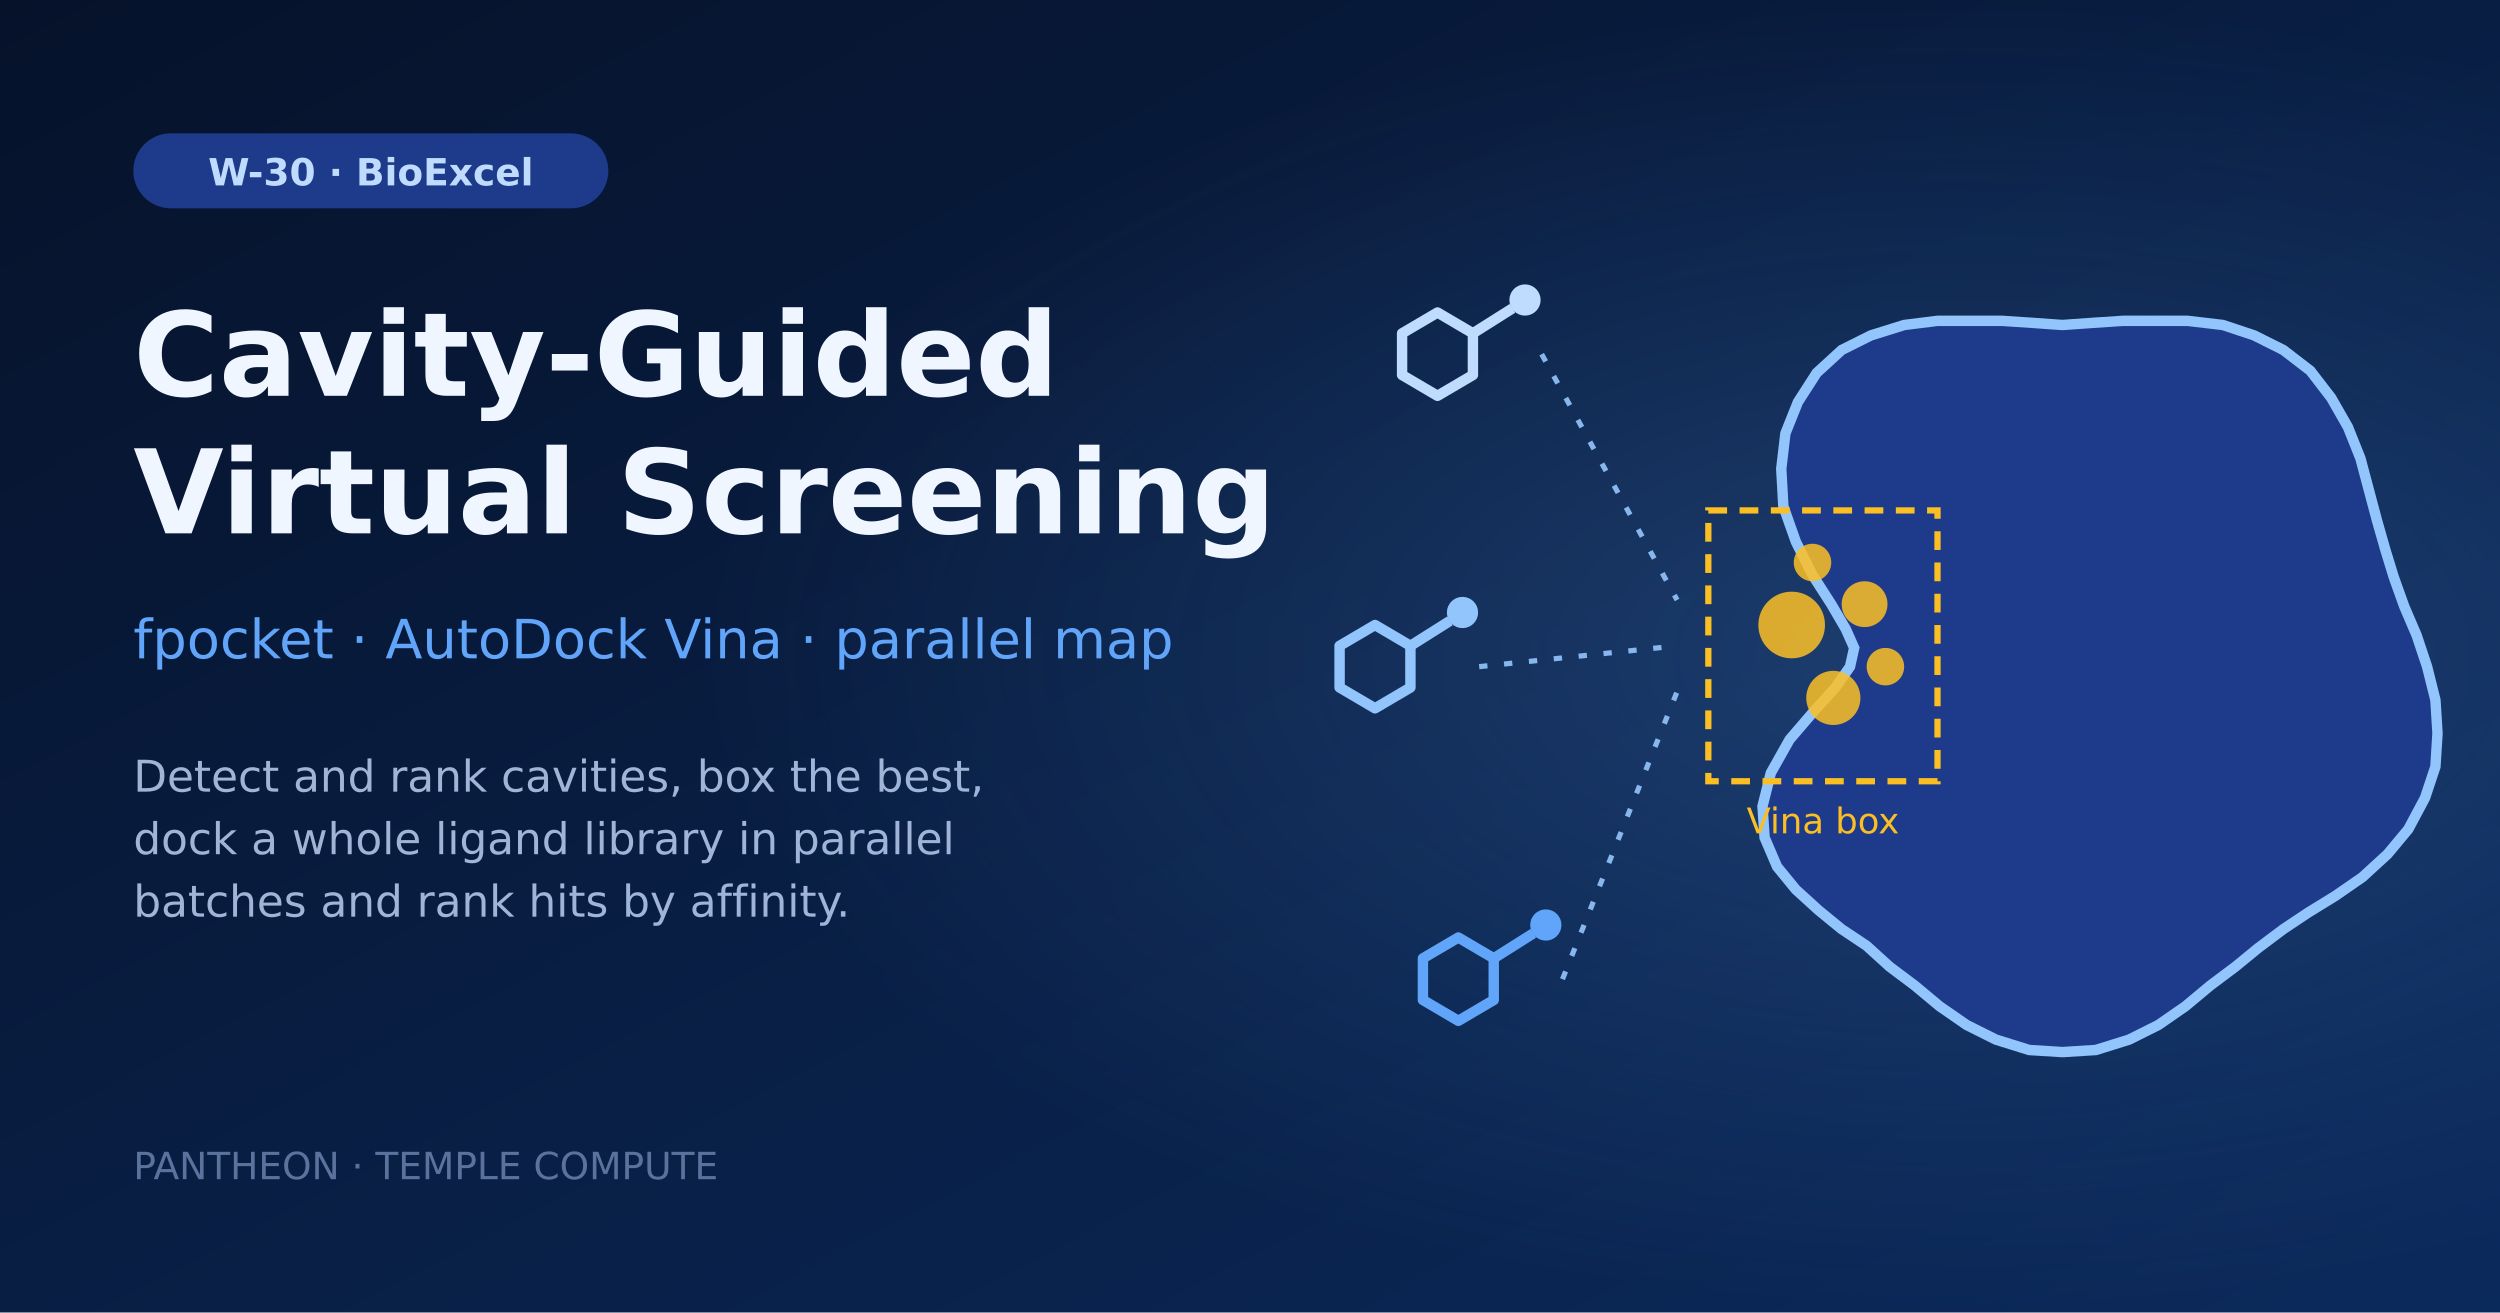
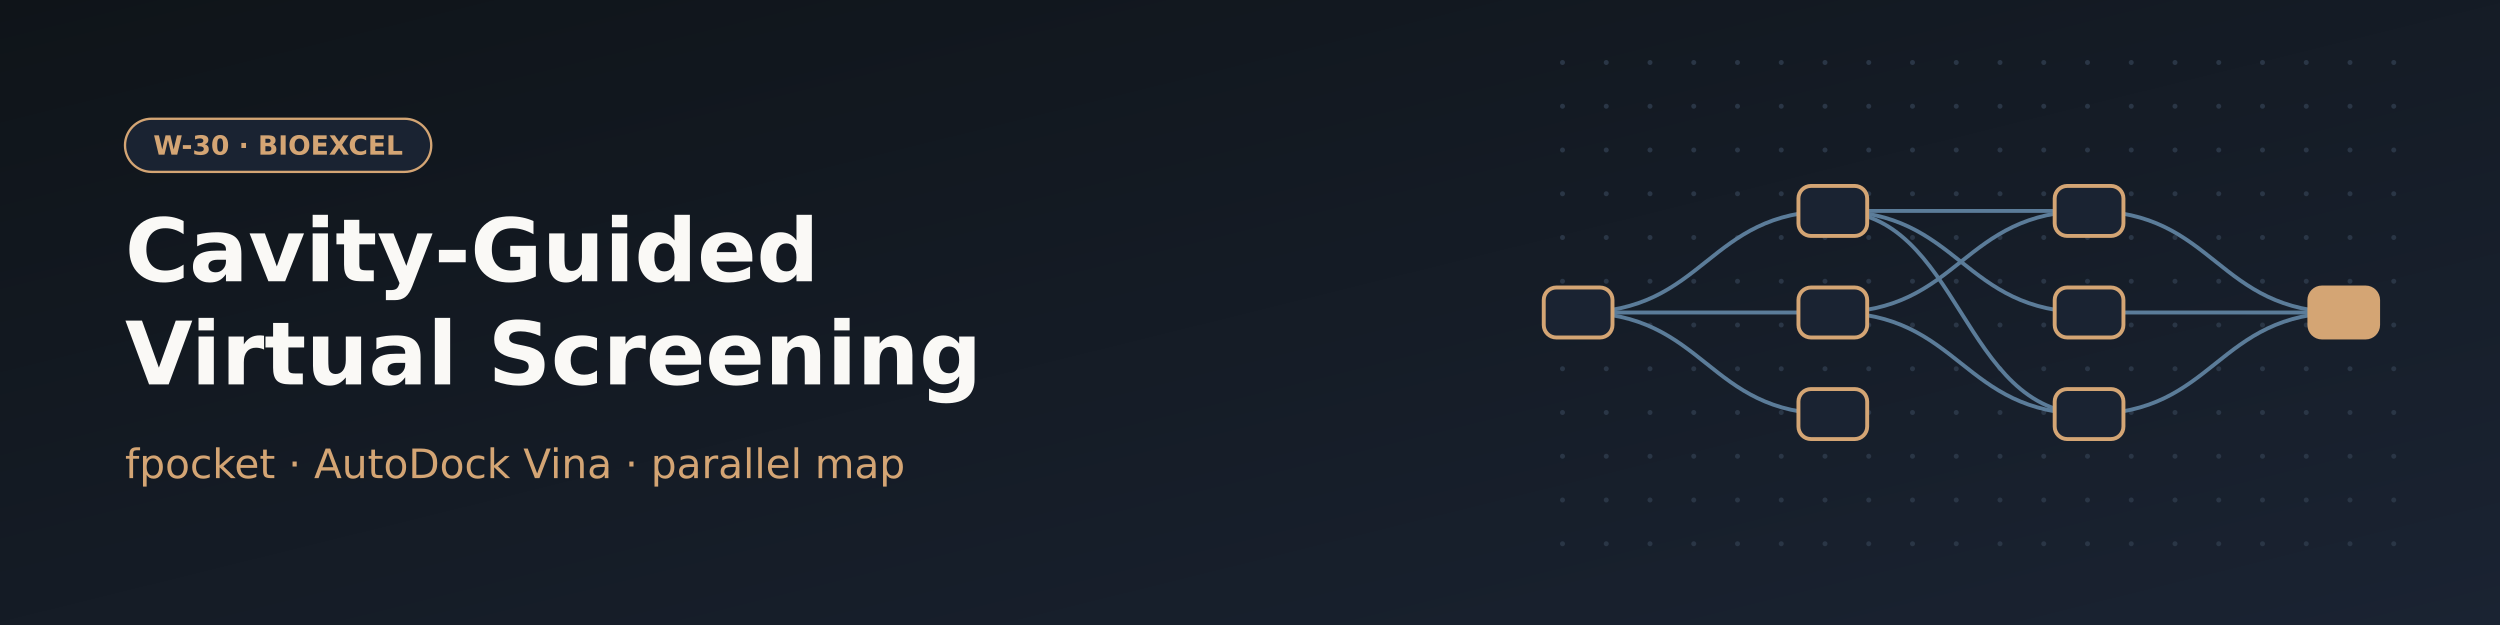
- <svg xmlns="http://www.w3.org/2000/svg" width="1200" height="630" viewBox="0 0 1200 630">
+ <svg xmlns="http://www.w3.org/2000/svg" width="1600" height="400" viewBox="0 0 1600 400" font-family="DejaVu Sans, sans-serif">
  <defs>
    <linearGradient id="bg" x1="0" y1="0" x2="1" y2="1">
-       <stop offset="0" stop-color="#06122a" />
-       <stop offset="1" stop-color="#0b2a5c" />
+       <stop offset="0" stop-color="#0f1419" />
+       <stop offset="1" stop-color="#1a2332" />
    </linearGradient>
-     <radialGradient id="glow" cx="0.78" cy="0.5" r="0.5">
-       <stop offset="0" stop-color="#60a5fa" stop-opacity="0.22" />
-       <stop offset="1" stop-color="#60a5fa" stop-opacity="0" />
-     </radialGradient>
-     <marker id="ar" viewBox="0 0 10 10" refX="9" refY="5" markerWidth="7" markerHeight="7" orient="auto-start-reverse">
-       <path d="M0,0 L10,5 L0,10 z" fill="#bfdbfe" />
-     </marker>
  </defs>
-   <rect width="1200" height="630" fill="url(#bg)" />
-   <rect width="1200" height="630" fill="url(#glow)" />
-   <rect x="64" y="64" rx="18" width="228" height="36" fill="#1e3a8a" />
-   <text x="178.0" y="89" text-anchor="middle" font-family="DejaVu Sans" font-weight="bold" font-size="18" fill="#bfdbfe">W-30 · BioExcel</text>
-   <text x="64" y="190" font-family="DejaVu Sans" font-weight="bold" font-size="56" fill="#eff6ff">Cavity-Guided</text>
-   <text x="64" y="256" font-family="DejaVu Sans" font-weight="bold" font-size="56" fill="#eff6ff">Virtual Screening</text>
-   <text x="64" y="316" font-family="DejaVu Sans" font-size="26" fill="#60a5fa">fpocket · AutoDock Vina · parallel map</text>
-   <text x="64" y="380" font-family="DejaVu Sans" font-size="21" fill="#9fb4d6">Detect and rank cavities, box the best,</text>
-   <text x="64" y="410" font-family="DejaVu Sans" font-size="21" fill="#9fb4d6">dock a whole ligand library in parallel</text>
-   <text x="64" y="440" font-family="DejaVu Sans" font-size="21" fill="#9fb4d6">batches and rank hits by affinity.</text>
-   <text x="64" y="566" font-family="DejaVu Sans" font-size="18" fill="#5b739c">PANTHEON · TEMPLE COMPUTE</text>
-   <polygon points="1165,320 1169,336 1170,352 1169,368 1164,383 1156,398 1146,410 1134,421 1121,430 1108,438 1096,446 1084,455 1073,464 1061,473 1049,483 1036,492 1022,499 1006,504 990,505 974,504 958,499 944,492 931,483 919,473 907,464 896,454 884,446 873,437 862,427 853,416 847,402 846,387 850,371 859,355 871,341 881,330 888,320 890,311 886,302 879,290 870,276 862,260 856,243 855,225 857,208 863,193 872,179 884,168 898,161 914,156 930,154 945,154 961,154 976,155 990,156 1004,155 1019,154 1035,154 1050,154 1067,156 1082,161 1096,168 1109,178 1119,191 1127,205 1133,220 1137,235 1141,250 1145,264 1149,277 1154,291 1160,305" fill="#1e3a8a" stroke="#93c5fd" stroke-width="5" />
-   <circle cx="860" cy="300" r="16" fill="#fbbf24" opacity="0.85" />
-   <circle cx="880" cy="335" r="13" fill="#fbbf24" opacity="0.85" />
-   <circle cx="895" cy="290" r="11" fill="#fbbf24" opacity="0.85" />
-   <circle cx="905" cy="320" r="9" fill="#fbbf24" opacity="0.85" />
-   <circle cx="870" cy="270" r="9" fill="#fbbf24" opacity="0.85" />
-   <rect x="820" y="245" width="110" height="130" fill="none" stroke="#fbbf24" stroke-width="3" stroke-dasharray="9 6" />
-   <text x="875" y="400" text-anchor="middle" font-family="DejaVu Sans" font-size="17" fill="#fbbf24">Vina box</text>
-   <g transform="translate(690,170) scale(1.0)" fill="none" stroke="#bfdbfe" stroke-width="5" stroke-linejoin="round">
-     <polygon points="0,-20 17,-10 17,10 0,20 -17,10 -17,-10" />
-     <line x1="17" y1="-10" x2="36" y2="-22" />
-     <circle cx="42" cy="-26" r="5" fill="#bfdbfe" />
-   </g>
-   <line x1="740" y1="170" x2="805" y2="288" stroke="#93c5fd" stroke-width="2.5" stroke-dasharray="4 8" opacity="0.9" />
-   <g transform="translate(660,320) scale(1.0)" fill="none" stroke="#93c5fd" stroke-width="5" stroke-linejoin="round">
-     <polygon points="0,-20 17,-10 17,10 0,20 -17,10 -17,-10" />
-     <line x1="17" y1="-10" x2="36" y2="-22" />
-     <circle cx="42" cy="-26" r="5" fill="#93c5fd" />
-   </g>
-   <line x1="710" y1="320" x2="805" y2="310" stroke="#93c5fd" stroke-width="2.5" stroke-dasharray="4 8" opacity="0.9" />
-   <g transform="translate(700,470) scale(1.0)" fill="none" stroke="#60a5fa" stroke-width="5" stroke-linejoin="round">
-     <polygon points="0,-20 17,-10 17,10 0,20 -17,10 -17,-10" />
-     <line x1="17" y1="-10" x2="36" y2="-22" />
-     <circle cx="42" cy="-26" r="5" fill="#60a5fa" />
-   </g>
-   <line x1="750" y1="470" x2="805" y2="332" stroke="#93c5fd" stroke-width="2.5" stroke-dasharray="4 8" opacity="0.9" />
+   <rect width="1600" height="400" fill="url(#bg)" />
+   <rect x="80" y="76" width="196" height="34" rx="17" fill="#1a2332" stroke="#d4a574" stroke-width="1.5" />
+   <text x="178" y="99" font-size="17" font-weight="700" fill="#d4a574" text-anchor="middle">W-30 · BIOEXCEL</text>
+   <text x="80" y="180" font-size="56" font-weight="700" fill="#faf9f6">Cavity-Guided</text>
+   <text x="80" y="246" font-size="56" font-weight="700" fill="#faf9f6">Virtual Screening</text>
+   <text x="80" y="306" font-size="26" fill="#d4a574">fpocket · AutoDock Vina · parallel map</text>
+   <circle cx="1000" cy="40" r="1.6" fill="#2a3646" />
+   <circle cx="1000" cy="68" r="1.6" fill="#2a3646" />
+   <circle cx="1000" cy="96" r="1.6" fill="#2a3646" />
+   <circle cx="1000" cy="124" r="1.6" fill="#2a3646" />
+   <circle cx="1000" cy="152" r="1.6" fill="#2a3646" />
+   <circle cx="1000" cy="180" r="1.6" fill="#2a3646" />
+   <circle cx="1000" cy="208" r="1.6" fill="#2a3646" />
+   <circle cx="1000" cy="236" r="1.6" fill="#2a3646" />
+   <circle cx="1000" cy="264" r="1.6" fill="#2a3646" />
+   <circle cx="1000" cy="292" r="1.6" fill="#2a3646" />
+   <circle cx="1000" cy="320" r="1.6" fill="#2a3646" />
+   <circle cx="1000" cy="348" r="1.6" fill="#2a3646" />
+   <circle cx="1028" cy="40" r="1.6" fill="#2a3646" />
+   <circle cx="1028" cy="68" r="1.6" fill="#2a3646" />
+   <circle cx="1028" cy="96" r="1.6" fill="#2a3646" />
+   <circle cx="1028" cy="124" r="1.6" fill="#2a3646" />
+   <circle cx="1028" cy="152" r="1.6" fill="#2a3646" />
+   <circle cx="1028" cy="180" r="1.6" fill="#2a3646" />
+   <circle cx="1028" cy="208" r="1.6" fill="#2a3646" />
+   <circle cx="1028" cy="236" r="1.6" fill="#2a3646" />
+   <circle cx="1028" cy="264" r="1.6" fill="#2a3646" />
+   <circle cx="1028" cy="292" r="1.6" fill="#2a3646" />
+   <circle cx="1028" cy="320" r="1.6" fill="#2a3646" />
+   <circle cx="1028" cy="348" r="1.6" fill="#2a3646" />
+   <circle cx="1056" cy="40" r="1.6" fill="#2a3646" />
+   <circle cx="1056" cy="68" r="1.6" fill="#2a3646" />
+   <circle cx="1056" cy="96" r="1.6" fill="#2a3646" />
+   <circle cx="1056" cy="124" r="1.6" fill="#2a3646" />
+   <circle cx="1056" cy="152" r="1.6" fill="#2a3646" />
+   <circle cx="1056" cy="180" r="1.6" fill="#2a3646" />
+   <circle cx="1056" cy="208" r="1.6" fill="#2a3646" />
+   <circle cx="1056" cy="236" r="1.6" fill="#2a3646" />
+   <circle cx="1056" cy="264" r="1.6" fill="#2a3646" />
+   <circle cx="1056" cy="292" r="1.6" fill="#2a3646" />
+   <circle cx="1056" cy="320" r="1.6" fill="#2a3646" />
+   <circle cx="1056" cy="348" r="1.6" fill="#2a3646" />
+   <circle cx="1084" cy="40" r="1.6" fill="#2a3646" />
+   <circle cx="1084" cy="68" r="1.6" fill="#2a3646" />
+   <circle cx="1084" cy="96" r="1.6" fill="#2a3646" />
+   <circle cx="1084" cy="124" r="1.6" fill="#2a3646" />
+   <circle cx="1084" cy="152" r="1.6" fill="#2a3646" />
+   <circle cx="1084" cy="180" r="1.6" fill="#2a3646" />
+   <circle cx="1084" cy="208" r="1.6" fill="#2a3646" />
+   <circle cx="1084" cy="236" r="1.6" fill="#2a3646" />
+   <circle cx="1084" cy="264" r="1.6" fill="#2a3646" />
+   <circle cx="1084" cy="292" r="1.6" fill="#2a3646" />
+   <circle cx="1084" cy="320" r="1.6" fill="#2a3646" />
+   <circle cx="1084" cy="348" r="1.6" fill="#2a3646" />
+   <circle cx="1112" cy="40" r="1.6" fill="#2a3646" />
+   <circle cx="1112" cy="68" r="1.6" fill="#2a3646" />
+   <circle cx="1112" cy="96" r="1.6" fill="#2a3646" />
+   <circle cx="1112" cy="124" r="1.6" fill="#2a3646" />
+   <circle cx="1112" cy="152" r="1.6" fill="#2a3646" />
+   <circle cx="1112" cy="180" r="1.6" fill="#2a3646" />
+   <circle cx="1112" cy="208" r="1.6" fill="#2a3646" />
+   <circle cx="1112" cy="236" r="1.6" fill="#2a3646" />
+   <circle cx="1112" cy="264" r="1.6" fill="#2a3646" />
+   <circle cx="1112" cy="292" r="1.6" fill="#2a3646" />
+   <circle cx="1112" cy="320" r="1.6" fill="#2a3646" />
+   <circle cx="1112" cy="348" r="1.6" fill="#2a3646" />
+   <circle cx="1140" cy="40" r="1.6" fill="#2a3646" />
+   <circle cx="1140" cy="68" r="1.6" fill="#2a3646" />
+   <circle cx="1140" cy="96" r="1.6" fill="#2a3646" />
+   <circle cx="1140" cy="124" r="1.6" fill="#2a3646" />
+   <circle cx="1140" cy="152" r="1.6" fill="#2a3646" />
+   <circle cx="1140" cy="180" r="1.6" fill="#2a3646" />
+   <circle cx="1140" cy="208" r="1.6" fill="#2a3646" />
+   <circle cx="1140" cy="236" r="1.6" fill="#2a3646" />
+   <circle cx="1140" cy="264" r="1.6" fill="#2a3646" />
+   <circle cx="1140" cy="292" r="1.6" fill="#2a3646" />
+   <circle cx="1140" cy="320" r="1.6" fill="#2a3646" />
+   <circle cx="1140" cy="348" r="1.6" fill="#2a3646" />
+   <circle cx="1168" cy="40" r="1.6" fill="#2a3646" />
+   <circle cx="1168" cy="68" r="1.6" fill="#2a3646" />
+   <circle cx="1168" cy="96" r="1.6" fill="#2a3646" />
+   <circle cx="1168" cy="124" r="1.6" fill="#2a3646" />
+   <circle cx="1168" cy="152" r="1.6" fill="#2a3646" />
+   <circle cx="1168" cy="180" r="1.6" fill="#2a3646" />
+   <circle cx="1168" cy="208" r="1.6" fill="#2a3646" />
+   <circle cx="1168" cy="236" r="1.6" fill="#2a3646" />
+   <circle cx="1168" cy="264" r="1.6" fill="#2a3646" />
+   <circle cx="1168" cy="292" r="1.6" fill="#2a3646" />
+   <circle cx="1168" cy="320" r="1.6" fill="#2a3646" />
+   <circle cx="1168" cy="348" r="1.6" fill="#2a3646" />
+   <circle cx="1196" cy="40" r="1.6" fill="#2a3646" />
+   <circle cx="1196" cy="68" r="1.6" fill="#2a3646" />
+   <circle cx="1196" cy="96" r="1.6" fill="#2a3646" />
+   <circle cx="1196" cy="124" r="1.6" fill="#2a3646" />
+   <circle cx="1196" cy="152" r="1.6" fill="#2a3646" />
+   <circle cx="1196" cy="180" r="1.6" fill="#2a3646" />
+   <circle cx="1196" cy="208" r="1.6" fill="#2a3646" />
+   <circle cx="1196" cy="236" r="1.6" fill="#2a3646" />
+   <circle cx="1196" cy="264" r="1.6" fill="#2a3646" />
+   <circle cx="1196" cy="292" r="1.6" fill="#2a3646" />
+   <circle cx="1196" cy="320" r="1.6" fill="#2a3646" />
+   <circle cx="1196" cy="348" r="1.6" fill="#2a3646" />
+   <circle cx="1224" cy="40" r="1.6" fill="#2a3646" />
+   <circle cx="1224" cy="68" r="1.6" fill="#2a3646" />
+   <circle cx="1224" cy="96" r="1.6" fill="#2a3646" />
+   <circle cx="1224" cy="124" r="1.6" fill="#2a3646" />
+   <circle cx="1224" cy="152" r="1.6" fill="#2a3646" />
+   <circle cx="1224" cy="180" r="1.6" fill="#2a3646" />
+   <circle cx="1224" cy="208" r="1.6" fill="#2a3646" />
+   <circle cx="1224" cy="236" r="1.6" fill="#2a3646" />
+   <circle cx="1224" cy="264" r="1.6" fill="#2a3646" />
+   <circle cx="1224" cy="292" r="1.6" fill="#2a3646" />
+   <circle cx="1224" cy="320" r="1.6" fill="#2a3646" />
+   <circle cx="1224" cy="348" r="1.6" fill="#2a3646" />
+   <circle cx="1252" cy="40" r="1.6" fill="#2a3646" />
+   <circle cx="1252" cy="68" r="1.6" fill="#2a3646" />
+   <circle cx="1252" cy="96" r="1.6" fill="#2a3646" />
+   <circle cx="1252" cy="124" r="1.6" fill="#2a3646" />
+   <circle cx="1252" cy="152" r="1.6" fill="#2a3646" />
+   <circle cx="1252" cy="180" r="1.6" fill="#2a3646" />
+   <circle cx="1252" cy="208" r="1.6" fill="#2a3646" />
+   <circle cx="1252" cy="236" r="1.6" fill="#2a3646" />
+   <circle cx="1252" cy="264" r="1.6" fill="#2a3646" />
+   <circle cx="1252" cy="292" r="1.6" fill="#2a3646" />
+   <circle cx="1252" cy="320" r="1.6" fill="#2a3646" />
+   <circle cx="1252" cy="348" r="1.6" fill="#2a3646" />
+   <circle cx="1280" cy="40" r="1.6" fill="#2a3646" />
+   <circle cx="1280" cy="68" r="1.6" fill="#2a3646" />
+   <circle cx="1280" cy="96" r="1.6" fill="#2a3646" />
+   <circle cx="1280" cy="124" r="1.6" fill="#2a3646" />
+   <circle cx="1280" cy="152" r="1.6" fill="#2a3646" />
+   <circle cx="1280" cy="180" r="1.6" fill="#2a3646" />
+   <circle cx="1280" cy="208" r="1.6" fill="#2a3646" />
+   <circle cx="1280" cy="236" r="1.6" fill="#2a3646" />
+   <circle cx="1280" cy="264" r="1.6" fill="#2a3646" />
+   <circle cx="1280" cy="292" r="1.6" fill="#2a3646" />
+   <circle cx="1280" cy="320" r="1.6" fill="#2a3646" />
+   <circle cx="1280" cy="348" r="1.6" fill="#2a3646" />
+   <circle cx="1308" cy="40" r="1.6" fill="#2a3646" />
+   <circle cx="1308" cy="68" r="1.6" fill="#2a3646" />
+   <circle cx="1308" cy="96" r="1.6" fill="#2a3646" />
+   <circle cx="1308" cy="124" r="1.6" fill="#2a3646" />
+   <circle cx="1308" cy="152" r="1.6" fill="#2a3646" />
+   <circle cx="1308" cy="180" r="1.6" fill="#2a3646" />
+   <circle cx="1308" cy="208" r="1.6" fill="#2a3646" />
+   <circle cx="1308" cy="236" r="1.6" fill="#2a3646" />
+   <circle cx="1308" cy="264" r="1.6" fill="#2a3646" />
+   <circle cx="1308" cy="292" r="1.6" fill="#2a3646" />
+   <circle cx="1308" cy="320" r="1.6" fill="#2a3646" />
+   <circle cx="1308" cy="348" r="1.6" fill="#2a3646" />
+   <circle cx="1336" cy="40" r="1.6" fill="#2a3646" />
+   <circle cx="1336" cy="68" r="1.6" fill="#2a3646" />
+   <circle cx="1336" cy="96" r="1.6" fill="#2a3646" />
+   <circle cx="1336" cy="124" r="1.6" fill="#2a3646" />
+   <circle cx="1336" cy="152" r="1.6" fill="#2a3646" />
+   <circle cx="1336" cy="180" r="1.6" fill="#2a3646" />
+   <circle cx="1336" cy="208" r="1.6" fill="#2a3646" />
+   <circle cx="1336" cy="236" r="1.6" fill="#2a3646" />
+   <circle cx="1336" cy="264" r="1.6" fill="#2a3646" />
+   <circle cx="1336" cy="292" r="1.6" fill="#2a3646" />
+   <circle cx="1336" cy="320" r="1.6" fill="#2a3646" />
+   <circle cx="1336" cy="348" r="1.6" fill="#2a3646" />
+   <circle cx="1364" cy="40" r="1.6" fill="#2a3646" />
+   <circle cx="1364" cy="68" r="1.6" fill="#2a3646" />
+   <circle cx="1364" cy="96" r="1.6" fill="#2a3646" />
+   <circle cx="1364" cy="124" r="1.6" fill="#2a3646" />
+   <circle cx="1364" cy="152" r="1.6" fill="#2a3646" />
+   <circle cx="1364" cy="180" r="1.6" fill="#2a3646" />
+   <circle cx="1364" cy="208" r="1.6" fill="#2a3646" />
+   <circle cx="1364" cy="236" r="1.6" fill="#2a3646" />
+   <circle cx="1364" cy="264" r="1.6" fill="#2a3646" />
+   <circle cx="1364" cy="292" r="1.6" fill="#2a3646" />
+   <circle cx="1364" cy="320" r="1.6" fill="#2a3646" />
+   <circle cx="1364" cy="348" r="1.6" fill="#2a3646" />
+   <circle cx="1392" cy="40" r="1.6" fill="#2a3646" />
+   <circle cx="1392" cy="68" r="1.6" fill="#2a3646" />
+   <circle cx="1392" cy="96" r="1.6" fill="#2a3646" />
+   <circle cx="1392" cy="124" r="1.6" fill="#2a3646" />
+   <circle cx="1392" cy="152" r="1.6" fill="#2a3646" />
+   <circle cx="1392" cy="180" r="1.6" fill="#2a3646" />
+   <circle cx="1392" cy="208" r="1.6" fill="#2a3646" />
+   <circle cx="1392" cy="236" r="1.6" fill="#2a3646" />
+   <circle cx="1392" cy="264" r="1.6" fill="#2a3646" />
+   <circle cx="1392" cy="292" r="1.6" fill="#2a3646" />
+   <circle cx="1392" cy="320" r="1.6" fill="#2a3646" />
+   <circle cx="1392" cy="348" r="1.6" fill="#2a3646" />
+   <circle cx="1420" cy="40" r="1.6" fill="#2a3646" />
+   <circle cx="1420" cy="68" r="1.6" fill="#2a3646" />
+   <circle cx="1420" cy="96" r="1.6" fill="#2a3646" />
+   <circle cx="1420" cy="124" r="1.6" fill="#2a3646" />
+   <circle cx="1420" cy="152" r="1.6" fill="#2a3646" />
+   <circle cx="1420" cy="180" r="1.6" fill="#2a3646" />
+   <circle cx="1420" cy="208" r="1.6" fill="#2a3646" />
+   <circle cx="1420" cy="236" r="1.6" fill="#2a3646" />
+   <circle cx="1420" cy="264" r="1.6" fill="#2a3646" />
+   <circle cx="1420" cy="292" r="1.6" fill="#2a3646" />
+   <circle cx="1420" cy="320" r="1.6" fill="#2a3646" />
+   <circle cx="1420" cy="348" r="1.6" fill="#2a3646" />
+   <circle cx="1448" cy="40" r="1.6" fill="#2a3646" />
+   <circle cx="1448" cy="68" r="1.6" fill="#2a3646" />
+   <circle cx="1448" cy="96" r="1.6" fill="#2a3646" />
+   <circle cx="1448" cy="124" r="1.6" fill="#2a3646" />
+   <circle cx="1448" cy="152" r="1.6" fill="#2a3646" />
+   <circle cx="1448" cy="180" r="1.6" fill="#2a3646" />
+   <circle cx="1448" cy="208" r="1.6" fill="#2a3646" />
+   <circle cx="1448" cy="236" r="1.6" fill="#2a3646" />
+   <circle cx="1448" cy="264" r="1.6" fill="#2a3646" />
+   <circle cx="1448" cy="292" r="1.6" fill="#2a3646" />
+   <circle cx="1448" cy="320" r="1.6" fill="#2a3646" />
+   <circle cx="1448" cy="348" r="1.6" fill="#2a3646" />
+   <circle cx="1476" cy="40" r="1.6" fill="#2a3646" />
+   <circle cx="1476" cy="68" r="1.6" fill="#2a3646" />
+   <circle cx="1476" cy="96" r="1.6" fill="#2a3646" />
+   <circle cx="1476" cy="124" r="1.6" fill="#2a3646" />
+   <circle cx="1476" cy="152" r="1.6" fill="#2a3646" />
+   <circle cx="1476" cy="180" r="1.6" fill="#2a3646" />
+   <circle cx="1476" cy="208" r="1.6" fill="#2a3646" />
+   <circle cx="1476" cy="236" r="1.6" fill="#2a3646" />
+   <circle cx="1476" cy="264" r="1.6" fill="#2a3646" />
+   <circle cx="1476" cy="292" r="1.6" fill="#2a3646" />
+   <circle cx="1476" cy="320" r="1.6" fill="#2a3646" />
+   <circle cx="1476" cy="348" r="1.6" fill="#2a3646" />
+   <circle cx="1504" cy="40" r="1.6" fill="#2a3646" />
+   <circle cx="1504" cy="68" r="1.6" fill="#2a3646" />
+   <circle cx="1504" cy="96" r="1.6" fill="#2a3646" />
+   <circle cx="1504" cy="124" r="1.6" fill="#2a3646" />
+   <circle cx="1504" cy="152" r="1.6" fill="#2a3646" />
+   <circle cx="1504" cy="180" r="1.6" fill="#2a3646" />
+   <circle cx="1504" cy="208" r="1.6" fill="#2a3646" />
+   <circle cx="1504" cy="236" r="1.6" fill="#2a3646" />
+   <circle cx="1504" cy="264" r="1.6" fill="#2a3646" />
+   <circle cx="1504" cy="292" r="1.6" fill="#2a3646" />
+   <circle cx="1504" cy="320" r="1.6" fill="#2a3646" />
+   <circle cx="1504" cy="348" r="1.6" fill="#2a3646" />
+   <circle cx="1532" cy="40" r="1.6" fill="#2a3646" />
+   <circle cx="1532" cy="68" r="1.6" fill="#2a3646" />
+   <circle cx="1532" cy="96" r="1.6" fill="#2a3646" />
+   <circle cx="1532" cy="124" r="1.6" fill="#2a3646" />
+   <circle cx="1532" cy="152" r="1.6" fill="#2a3646" />
+   <circle cx="1532" cy="180" r="1.6" fill="#2a3646" />
+   <circle cx="1532" cy="208" r="1.6" fill="#2a3646" />
+   <circle cx="1532" cy="236" r="1.6" fill="#2a3646" />
+   <circle cx="1532" cy="264" r="1.6" fill="#2a3646" />
+   <circle cx="1532" cy="292" r="1.6" fill="#2a3646" />
+   <circle cx="1532" cy="320" r="1.6" fill="#2a3646" />
+   <circle cx="1532" cy="348" r="1.6" fill="#2a3646" />
+   <path d="M1010 200 C1092 200 1092 135 1173 135" stroke="#5b7c99" stroke-width="2.5" fill="none" />
+   <path d="M1010 200 C1092 200 1092 200 1173 200" stroke="#5b7c99" stroke-width="2.5" fill="none" />
+   <path d="M1010 200 C1092 200 1092 265 1173 265" stroke="#5b7c99" stroke-width="2.5" fill="none" />
+   <path d="M1173 135 C1255 135 1255 135 1337 135" stroke="#5b7c99" stroke-width="2.5" fill="none" />
+   <path d="M1173 135 C1255 135 1255 200 1337 200" stroke="#5b7c99" stroke-width="2.5" fill="none" />
+   <path d="M1173 135 C1255 135 1255 265 1337 265" stroke="#5b7c99" stroke-width="2.5" fill="none" />
+   <path d="M1173 200 C1255 200 1255 135 1337 135" stroke="#5b7c99" stroke-width="2.5" fill="none" />
+   <path d="M1173 200 C1255 200 1255 265 1337 265" stroke="#5b7c99" stroke-width="2.5" fill="none" />
+   <path d="M1337 135 C1418 135 1418 200 1500 200" stroke="#5b7c99" stroke-width="2.5" fill="none" />
+   <path d="M1337 200 C1418 200 1418 200 1500 200" stroke="#5b7c99" stroke-width="2.5" fill="none" />
+   <path d="M1337 265 C1418 265 1418 200 1500 200" stroke="#5b7c99" stroke-width="2.5" fill="none" />
+   <rect x="988" y="184" width="44" height="32" rx="8" fill="#1a2332" stroke="#d4a574" stroke-width="2.5" />
+   <rect x="1151" y="119" width="44" height="32" rx="8" fill="#1a2332" stroke="#d4a574" stroke-width="2.5" />
+   <rect x="1151" y="184" width="44" height="32" rx="8" fill="#1a2332" stroke="#d4a574" stroke-width="2.5" />
+   <rect x="1151" y="249" width="44" height="32" rx="8" fill="#1a2332" stroke="#d4a574" stroke-width="2.5" />
+   <rect x="1315" y="119" width="44" height="32" rx="8" fill="#1a2332" stroke="#d4a574" stroke-width="2.5" />
+   <rect x="1315" y="184" width="44" height="32" rx="8" fill="#1a2332" stroke="#d4a574" stroke-width="2.5" />
+   <rect x="1315" y="249" width="44" height="32" rx="8" fill="#1a2332" stroke="#d4a574" stroke-width="2.5" />
+   <rect x="1478" y="184" width="44" height="32" rx="8" fill="#d4a574" stroke="#d4a574" stroke-width="2.5" />
</svg>
